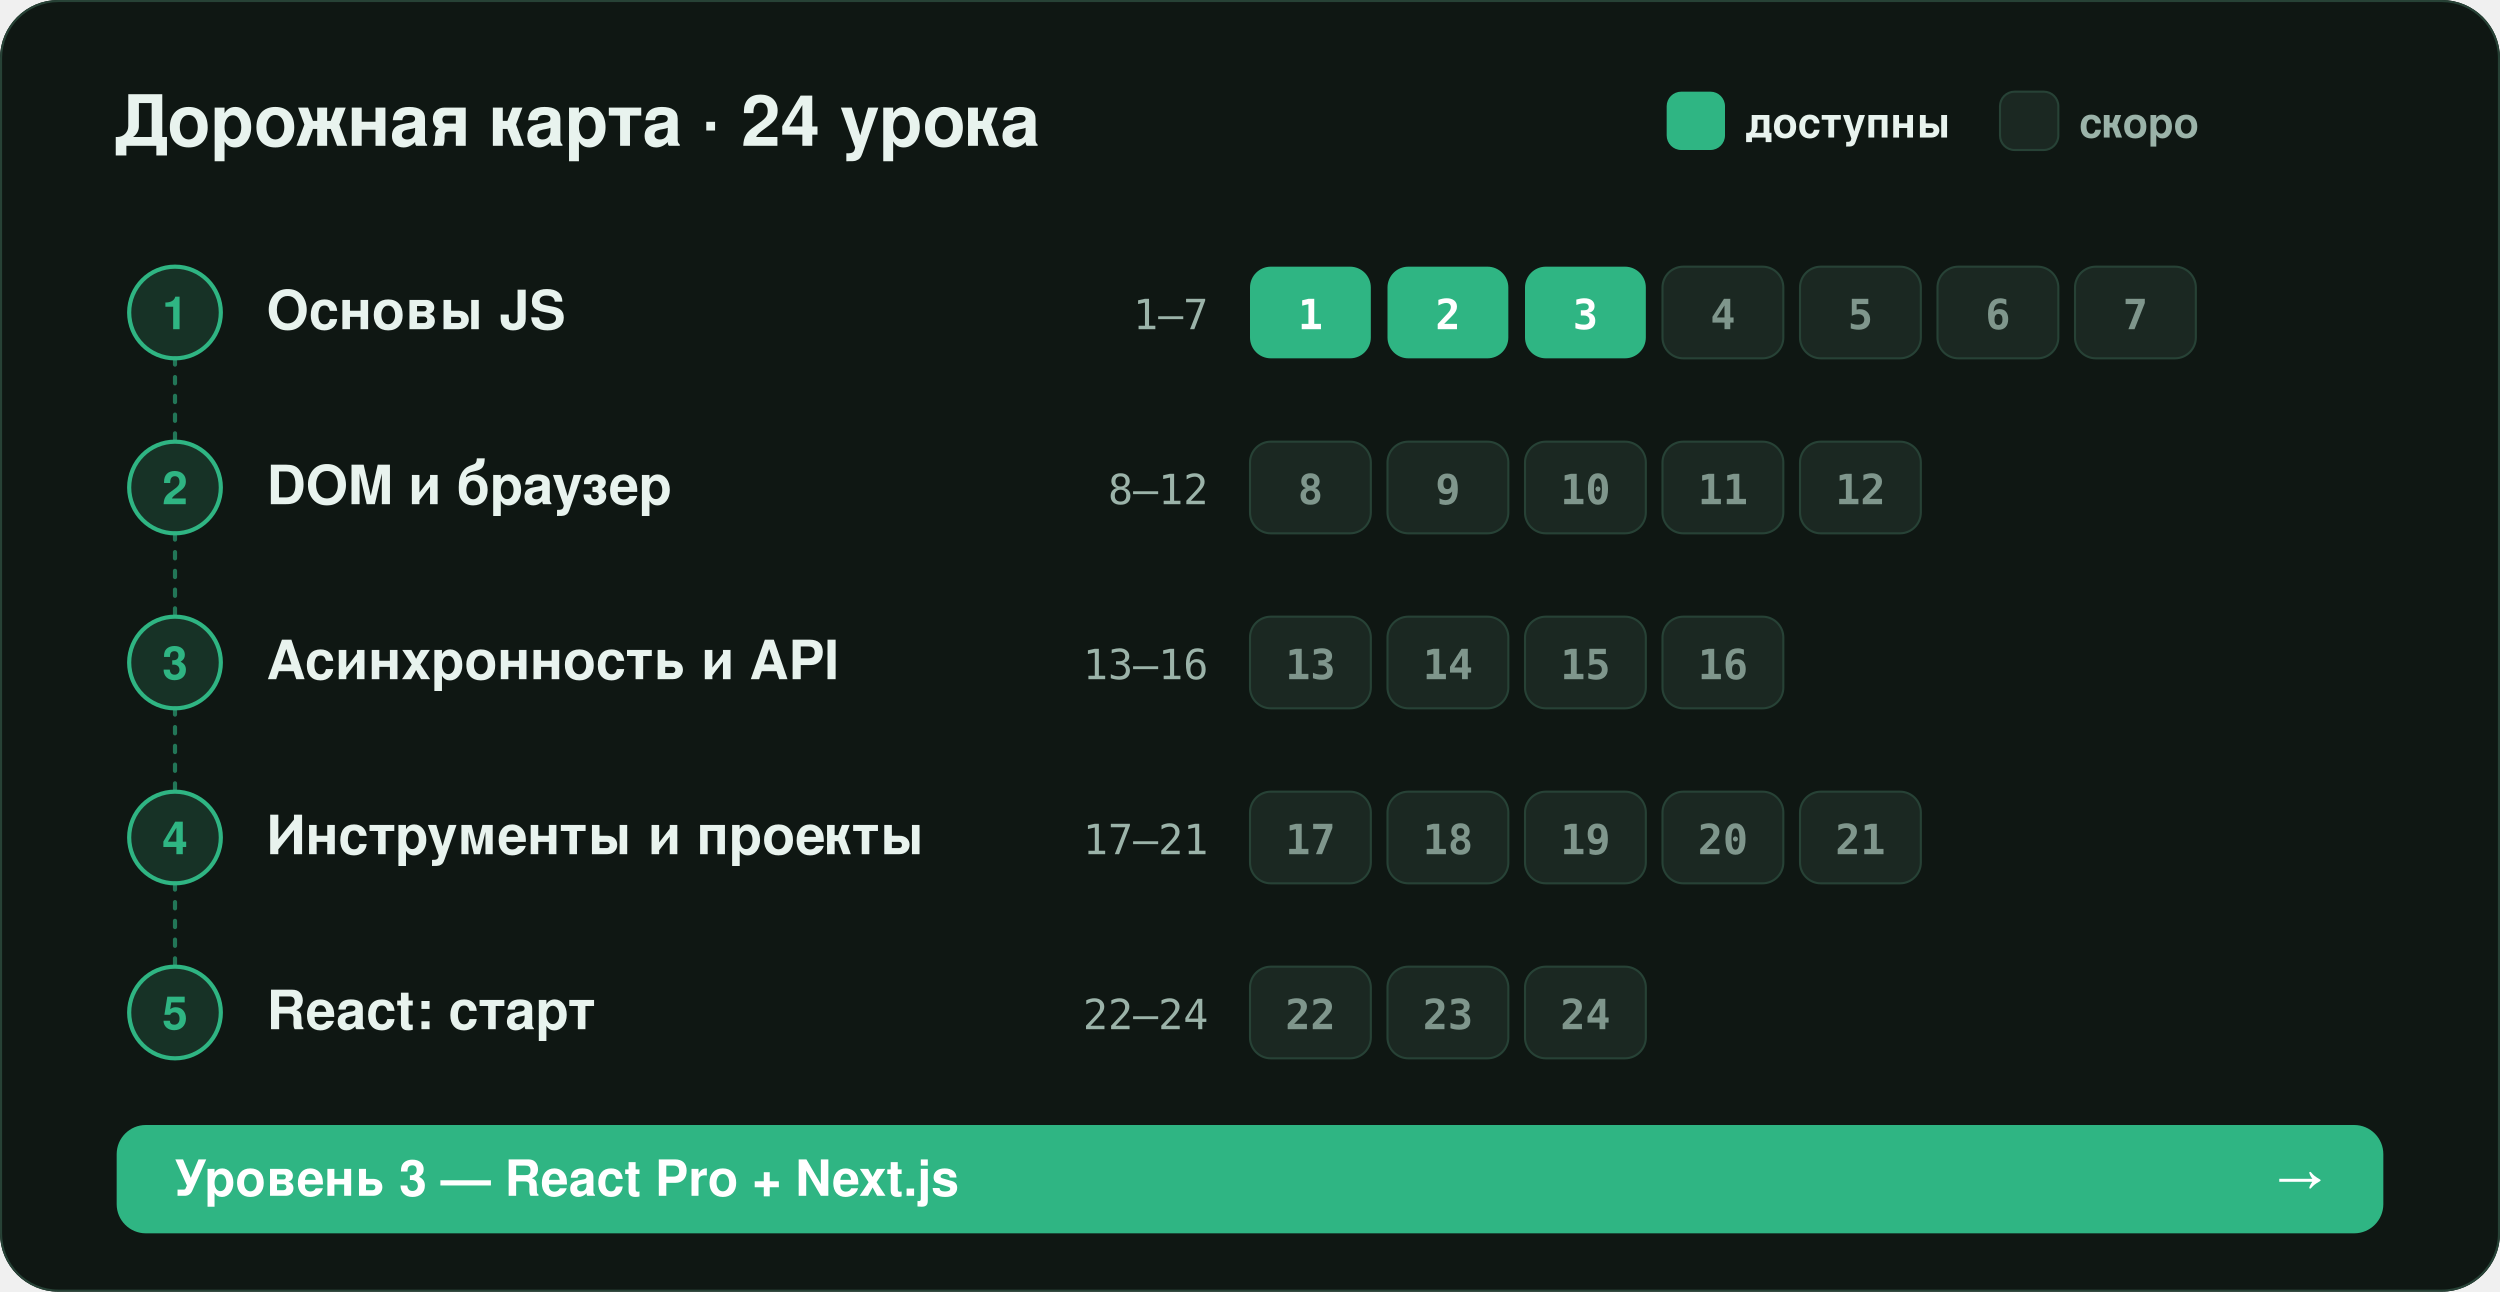
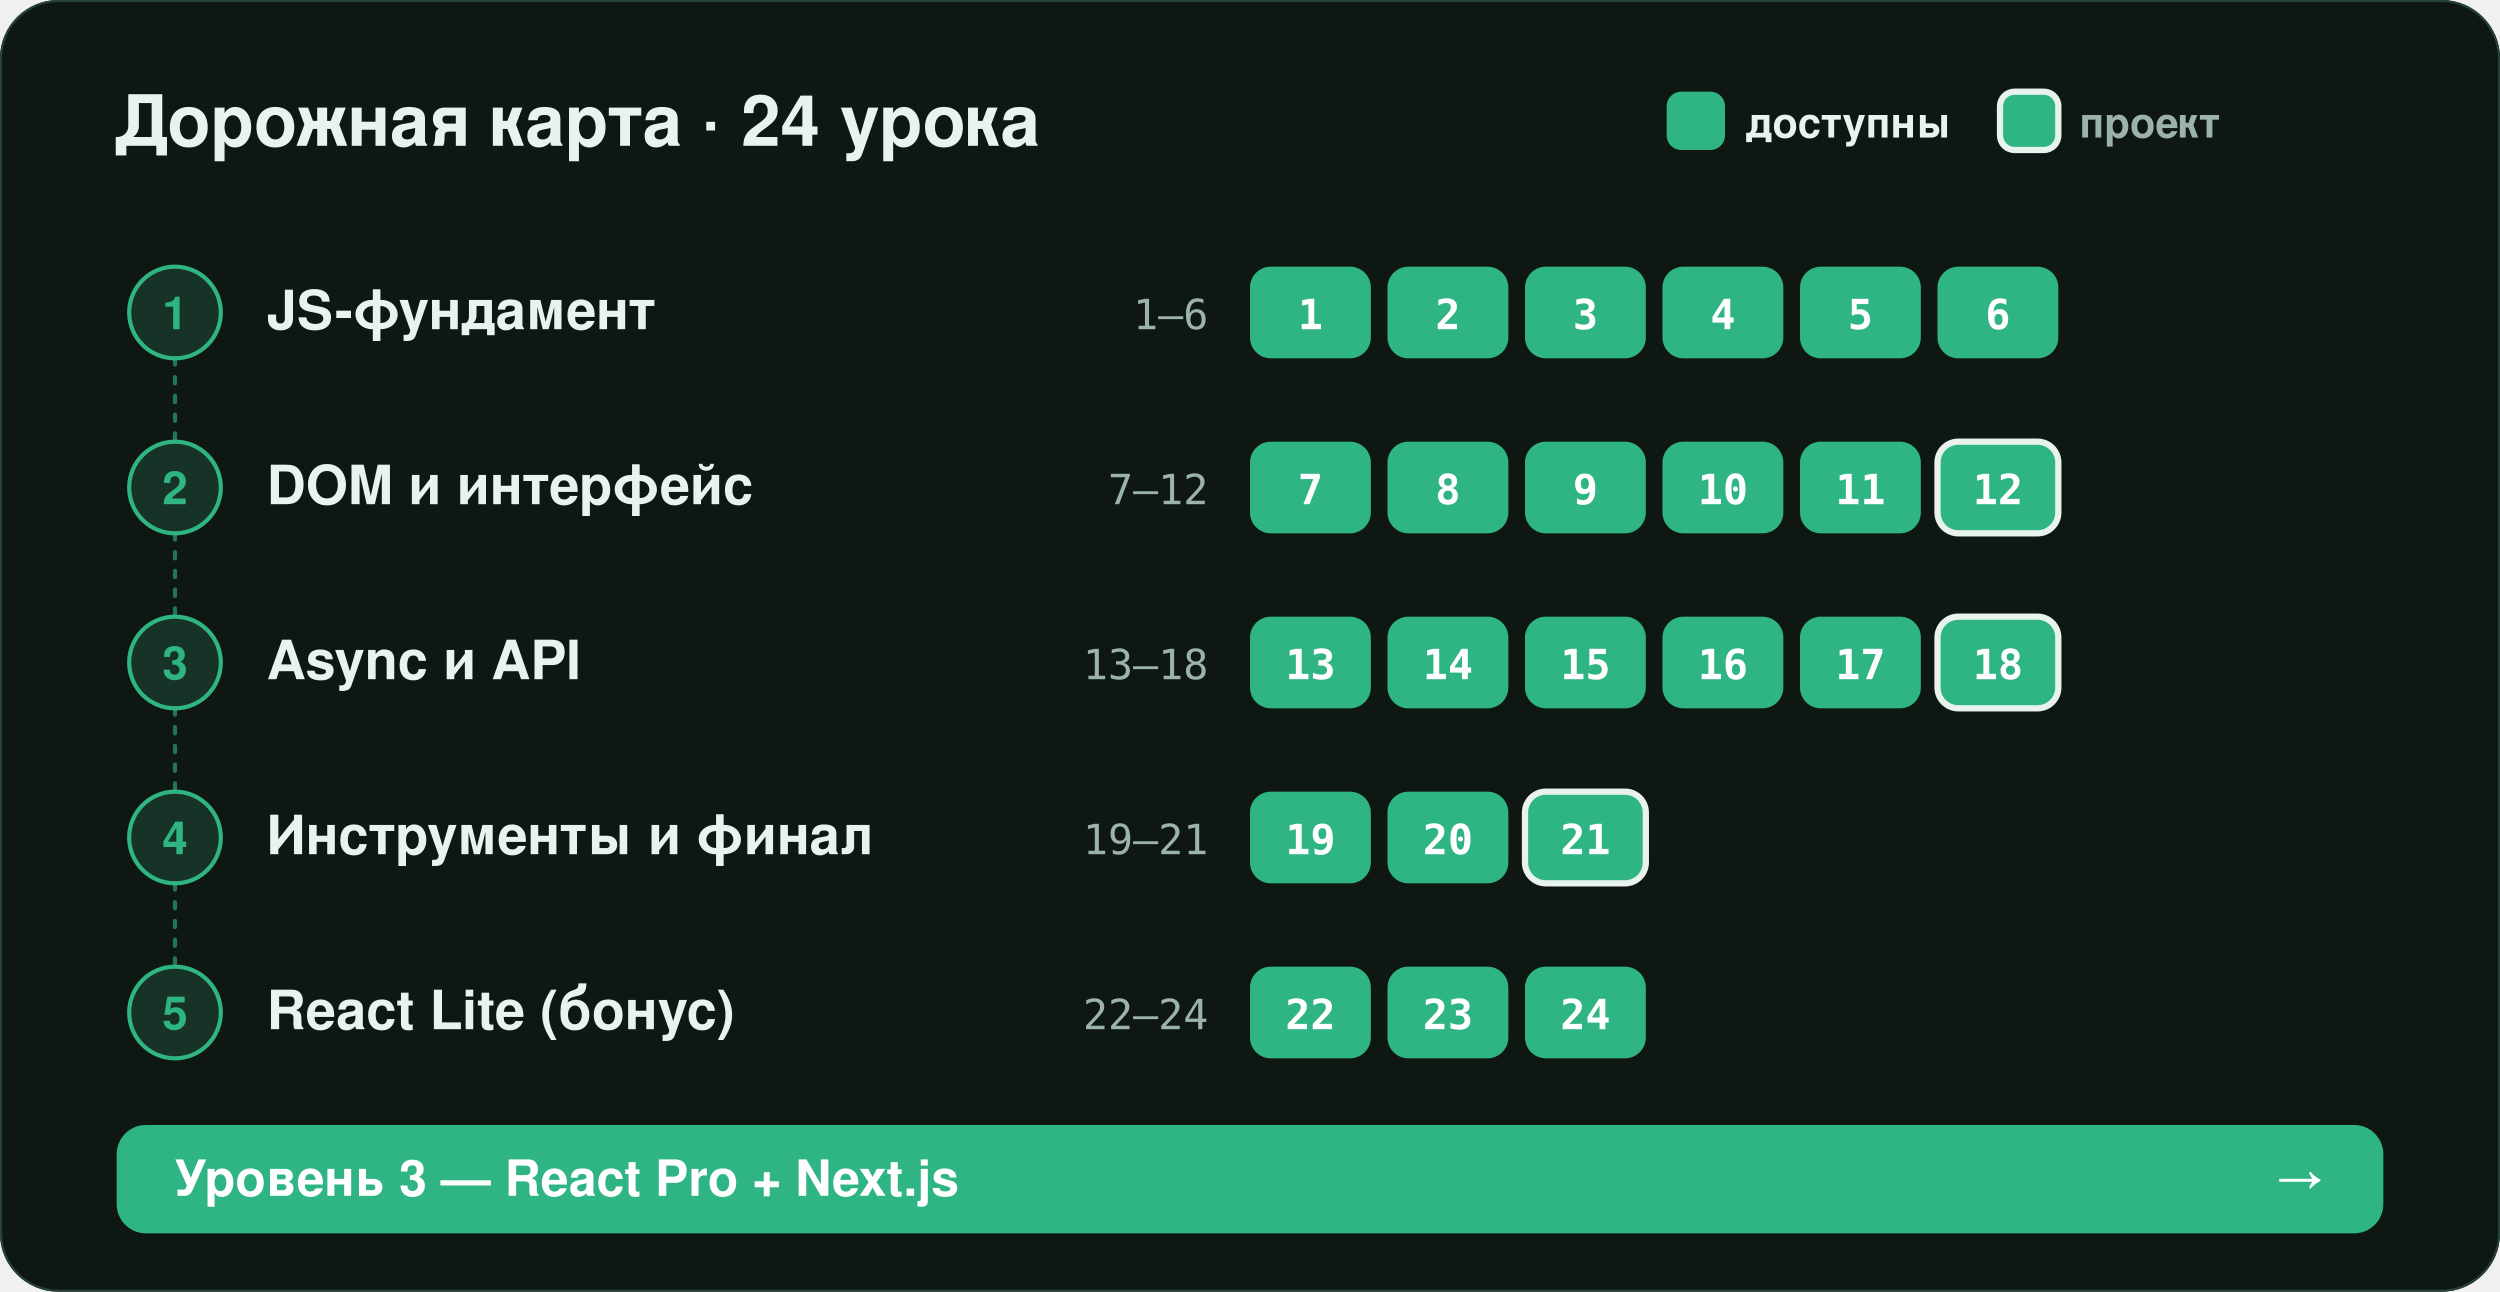
<svg xmlns="http://www.w3.org/2000/svg" viewBox="0 0 1200 620" width="1200" height="620" role="img" aria-labelledby="t d">
  <rect width="1200" height="620" rx="28" fill="#0f1713" />
  <rect x="0.5" y="0.5" width="1199" height="619" rx="27.5" fill="none" stroke="#274236" />
  <text x="56" y="70" font-family="Manrope, 'Segoe UI', -apple-system, system-ui, Helvetica, Arial, sans-serif" font-weight="800" font-size="34" fill="#e8f3ee">Дорожная карта · 24 урока</text>
  <rect x="800" y="44" width="28" height="28" rx="7" fill="#2fb583" />
  <text x="838" y="66" font-family="Manrope, 'Segoe UI', -apple-system, system-ui, Helvetica, Arial, sans-serif" font-weight="600" font-size="20" fill="#e8f3ee">доступны</text>
-   <rect x="960" y="44" width="28" height="28" rx="7" fill="#1b2822" stroke="#274236" />
-   <text x="998" y="66" font-family="Manrope, 'Segoe UI', -apple-system, system-ui, Helvetica, Arial, sans-serif" font-weight="600" font-size="20" fill="#9bb3a9">скоро</text>
+   <rect x="960" y="44" width="28" height="28" rx="7" fill="#2fb583" stroke="#e8f3ee" stroke-width="3" />
+   <text x="998" y="66" font-family="Manrope, 'Segoe UI', -apple-system, system-ui, Helvetica, Arial, sans-serif" font-weight="600" font-size="20" fill="#9bb3a9">проект</text>
  <circle cx="84" cy="150" r="22" fill="#173226" stroke="#2fb583" stroke-width="2" />
  <text x="84" y="158" text-anchor="middle" font-family="Manrope, 'Segoe UI', -apple-system, system-ui, Helvetica, Arial, sans-serif" font-weight="800" font-size="22" fill="#2fb583">1</text>
-   <text x="128" y="158" font-family="Manrope, 'Segoe UI', -apple-system, system-ui, Helvetica, Arial, sans-serif" font-weight="800" font-size="26" fill="#e8f3ee">Основы JS</text>
-   <text x="580" y="158" text-anchor="end" font-family="'JetBrains Mono', ui-monospace, SFMono-Regular, Menlo, Consolas, monospace" font-size="20" fill="#9bb3a9">1–7</text>
+   <text x="128" y="158" font-family="Manrope, 'Segoe UI', -apple-system, system-ui, Helvetica, Arial, sans-serif" font-weight="800" font-size="26" fill="#e8f3ee">JS-фундамент</text>
+   <text x="580" y="158" text-anchor="end" font-family="'JetBrains Mono', ui-monospace, SFMono-Regular, Menlo, Consolas, monospace" font-size="20" fill="#9bb3a9">1–6</text>
  <rect x="600" y="128" width="58" height="44" rx="10" fill="#2fb583" />
  <text x="629" y="158" text-anchor="middle" font-family="'JetBrains Mono', ui-monospace, SFMono-Regular, Menlo, Consolas, monospace" font-weight="700" font-size="20" fill="#fff">1</text>
  <rect x="666" y="128" width="58" height="44" rx="10" fill="#2fb583" />
  <text x="695" y="158" text-anchor="middle" font-family="'JetBrains Mono', ui-monospace, SFMono-Regular, Menlo, Consolas, monospace" font-weight="700" font-size="20" fill="#fff">2</text>
  <rect x="732" y="128" width="58" height="44" rx="10" fill="#2fb583" />
  <text x="761" y="158" text-anchor="middle" font-family="'JetBrains Mono', ui-monospace, SFMono-Regular, Menlo, Consolas, monospace" font-weight="700" font-size="20" fill="#fff">3</text>
-   <rect x="798" y="128" width="58" height="44" rx="10" fill="#1b2822" stroke="#274236" />
-   <text x="827" y="158" text-anchor="middle" font-family="'JetBrains Mono', ui-monospace, SFMono-Regular, Menlo, Consolas, monospace" font-weight="700" font-size="20" fill="#7f968c">4</text>
-   <rect x="864" y="128" width="58" height="44" rx="10" fill="#1b2822" stroke="#274236" />
-   <text x="893" y="158" text-anchor="middle" font-family="'JetBrains Mono', ui-monospace, SFMono-Regular, Menlo, Consolas, monospace" font-weight="700" font-size="20" fill="#7f968c">5</text>
-   <rect x="930" y="128" width="58" height="44" rx="10" fill="#1b2822" stroke="#274236" />
-   <text x="959" y="158" text-anchor="middle" font-family="'JetBrains Mono', ui-monospace, SFMono-Regular, Menlo, Consolas, monospace" font-weight="700" font-size="20" fill="#7f968c">6</text>
-   <rect x="996" y="128" width="58" height="44" rx="10" fill="#1b2822" stroke="#274236" />
-   <text x="1025" y="158" text-anchor="middle" font-family="'JetBrains Mono', ui-monospace, SFMono-Regular, Menlo, Consolas, monospace" font-weight="700" font-size="20" fill="#7f968c">7</text>
+   <rect x="798" y="128" width="58" height="44" rx="10" fill="#2fb583" />
+   <text x="827" y="158" text-anchor="middle" font-family="'JetBrains Mono', ui-monospace, SFMono-Regular, Menlo, Consolas, monospace" font-weight="700" font-size="20" fill="#fff">4</text>
+   <rect x="864" y="128" width="58" height="44" rx="10" fill="#2fb583" />
+   <text x="893" y="158" text-anchor="middle" font-family="'JetBrains Mono', ui-monospace, SFMono-Regular, Menlo, Consolas, monospace" font-weight="700" font-size="20" fill="#fff">5</text>
+   <rect x="930" y="128" width="58" height="44" rx="10" fill="#2fb583" />
+   <text x="959" y="158" text-anchor="middle" font-family="'JetBrains Mono', ui-monospace, SFMono-Regular, Menlo, Consolas, monospace" font-weight="700" font-size="20" fill="#fff">6</text>
  <path d="M84 172 V212" stroke="#2fb583" stroke-width="2" stroke-dasharray="3 6" stroke-linecap="round" opacity=".6" />
  <circle cx="84" cy="234" r="22" fill="#173226" stroke="#2fb583" stroke-width="2" />
  <text x="84" y="242" text-anchor="middle" font-family="Manrope, 'Segoe UI', -apple-system, system-ui, Helvetica, Arial, sans-serif" font-weight="800" font-size="22" fill="#2fb583">2</text>
-   <text x="128" y="242" font-family="Manrope, 'Segoe UI', -apple-system, system-ui, Helvetica, Arial, sans-serif" font-weight="800" font-size="26" fill="#e8f3ee">DOM и браузер</text>
-   <text x="580" y="242" text-anchor="end" font-family="'JetBrains Mono', ui-monospace, SFMono-Regular, Menlo, Consolas, monospace" font-size="20" fill="#9bb3a9">8–12</text>
-   <rect x="600" y="212" width="58" height="44" rx="10" fill="#1b2822" stroke="#274236" />
-   <text x="629" y="242" text-anchor="middle" font-family="'JetBrains Mono', ui-monospace, SFMono-Regular, Menlo, Consolas, monospace" font-weight="700" font-size="20" fill="#7f968c">8</text>
-   <rect x="666" y="212" width="58" height="44" rx="10" fill="#1b2822" stroke="#274236" />
-   <text x="695" y="242" text-anchor="middle" font-family="'JetBrains Mono', ui-monospace, SFMono-Regular, Menlo, Consolas, monospace" font-weight="700" font-size="20" fill="#7f968c">9</text>
-   <rect x="732" y="212" width="58" height="44" rx="10" fill="#1b2822" stroke="#274236" />
-   <text x="761" y="242" text-anchor="middle" font-family="'JetBrains Mono', ui-monospace, SFMono-Regular, Menlo, Consolas, monospace" font-weight="700" font-size="20" fill="#7f968c">10</text>
-   <rect x="798" y="212" width="58" height="44" rx="10" fill="#1b2822" stroke="#274236" />
-   <text x="827" y="242" text-anchor="middle" font-family="'JetBrains Mono', ui-monospace, SFMono-Regular, Menlo, Consolas, monospace" font-weight="700" font-size="20" fill="#7f968c">11</text>
-   <rect x="864" y="212" width="58" height="44" rx="10" fill="#1b2822" stroke="#274236" />
-   <text x="893" y="242" text-anchor="middle" font-family="'JetBrains Mono', ui-monospace, SFMono-Regular, Menlo, Consolas, monospace" font-weight="700" font-size="20" fill="#7f968c">12</text>
+   <text x="128" y="242" font-family="Manrope, 'Segoe UI', -apple-system, system-ui, Helvetica, Arial, sans-serif" font-weight="800" font-size="26" fill="#e8f3ee">DOM и интерфейс</text>
+   <text x="580" y="242" text-anchor="end" font-family="'JetBrains Mono', ui-monospace, SFMono-Regular, Menlo, Consolas, monospace" font-size="20" fill="#9bb3a9">7–12</text>
+   <rect x="600" y="212" width="58" height="44" rx="10" fill="#2fb583" />
+   <text x="629" y="242" text-anchor="middle" font-family="'JetBrains Mono', ui-monospace, SFMono-Regular, Menlo, Consolas, monospace" font-weight="700" font-size="20" fill="#fff">7</text>
+   <rect x="666" y="212" width="58" height="44" rx="10" fill="#2fb583" />
+   <text x="695" y="242" text-anchor="middle" font-family="'JetBrains Mono', ui-monospace, SFMono-Regular, Menlo, Consolas, monospace" font-weight="700" font-size="20" fill="#fff">8</text>
+   <rect x="732" y="212" width="58" height="44" rx="10" fill="#2fb583" />
+   <text x="761" y="242" text-anchor="middle" font-family="'JetBrains Mono', ui-monospace, SFMono-Regular, Menlo, Consolas, monospace" font-weight="700" font-size="20" fill="#fff">9</text>
+   <rect x="798" y="212" width="58" height="44" rx="10" fill="#2fb583" />
+   <text x="827" y="242" text-anchor="middle" font-family="'JetBrains Mono', ui-monospace, SFMono-Regular, Menlo, Consolas, monospace" font-weight="700" font-size="20" fill="#fff">10</text>
+   <rect x="864" y="212" width="58" height="44" rx="10" fill="#2fb583" />
+   <text x="893" y="242" text-anchor="middle" font-family="'JetBrains Mono', ui-monospace, SFMono-Regular, Menlo, Consolas, monospace" font-weight="700" font-size="20" fill="#fff">11</text>
+   <rect x="930" y="212" width="58" height="44" rx="10" fill="#2fb583" stroke="#e8f3ee" stroke-width="3" />
+   <text x="959" y="242" text-anchor="middle" font-family="'JetBrains Mono', ui-monospace, SFMono-Regular, Menlo, Consolas, monospace" font-weight="700" font-size="20" fill="#fff">12</text>
  <path d="M84 256 V296" stroke="#2fb583" stroke-width="2" stroke-dasharray="3 6" stroke-linecap="round" opacity=".6" />
  <circle cx="84" cy="318" r="22" fill="#173226" stroke="#2fb583" stroke-width="2" />
  <text x="84" y="326" text-anchor="middle" font-family="Manrope, 'Segoe UI', -apple-system, system-ui, Helvetica, Arial, sans-serif" font-weight="800" font-size="22" fill="#2fb583">3</text>
-   <text x="128" y="326" font-family="Manrope, 'Segoe UI', -apple-system, system-ui, Helvetica, Arial, sans-serif" font-weight="800" font-size="26" fill="#e8f3ee">Асинхронность и API</text>
-   <text x="580" y="326" text-anchor="end" font-family="'JetBrains Mono', ui-monospace, SFMono-Regular, Menlo, Consolas, monospace" font-size="20" fill="#9bb3a9">13–16</text>
-   <rect x="600" y="296" width="58" height="44" rx="10" fill="#1b2822" stroke="#274236" />
-   <text x="629" y="326" text-anchor="middle" font-family="'JetBrains Mono', ui-monospace, SFMono-Regular, Menlo, Consolas, monospace" font-weight="700" font-size="20" fill="#7f968c">13</text>
-   <rect x="666" y="296" width="58" height="44" rx="10" fill="#1b2822" stroke="#274236" />
-   <text x="695" y="326" text-anchor="middle" font-family="'JetBrains Mono', ui-monospace, SFMono-Regular, Menlo, Consolas, monospace" font-weight="700" font-size="20" fill="#7f968c">14</text>
-   <rect x="732" y="296" width="58" height="44" rx="10" fill="#1b2822" stroke="#274236" />
-   <text x="761" y="326" text-anchor="middle" font-family="'JetBrains Mono', ui-monospace, SFMono-Regular, Menlo, Consolas, monospace" font-weight="700" font-size="20" fill="#7f968c">15</text>
-   <rect x="798" y="296" width="58" height="44" rx="10" fill="#1b2822" stroke="#274236" />
-   <text x="827" y="326" text-anchor="middle" font-family="'JetBrains Mono', ui-monospace, SFMono-Regular, Menlo, Consolas, monospace" font-weight="700" font-size="20" fill="#7f968c">16</text>
+   <text x="128" y="326" font-family="Manrope, 'Segoe UI', -apple-system, system-ui, Helvetica, Arial, sans-serif" font-weight="800" font-size="26" fill="#e8f3ee">Async и API</text>
+   <text x="580" y="326" text-anchor="end" font-family="'JetBrains Mono', ui-monospace, SFMono-Regular, Menlo, Consolas, monospace" font-size="20" fill="#9bb3a9">13–18</text>
+   <rect x="600" y="296" width="58" height="44" rx="10" fill="#2fb583" />
+   <text x="629" y="326" text-anchor="middle" font-family="'JetBrains Mono', ui-monospace, SFMono-Regular, Menlo, Consolas, monospace" font-weight="700" font-size="20" fill="#fff">13</text>
+   <rect x="666" y="296" width="58" height="44" rx="10" fill="#2fb583" />
+   <text x="695" y="326" text-anchor="middle" font-family="'JetBrains Mono', ui-monospace, SFMono-Regular, Menlo, Consolas, monospace" font-weight="700" font-size="20" fill="#fff">14</text>
+   <rect x="732" y="296" width="58" height="44" rx="10" fill="#2fb583" />
+   <text x="761" y="326" text-anchor="middle" font-family="'JetBrains Mono', ui-monospace, SFMono-Regular, Menlo, Consolas, monospace" font-weight="700" font-size="20" fill="#fff">15</text>
+   <rect x="798" y="296" width="58" height="44" rx="10" fill="#2fb583" />
+   <text x="827" y="326" text-anchor="middle" font-family="'JetBrains Mono', ui-monospace, SFMono-Regular, Menlo, Consolas, monospace" font-weight="700" font-size="20" fill="#fff">16</text>
+   <rect x="864" y="296" width="58" height="44" rx="10" fill="#2fb583" />
+   <text x="893" y="326" text-anchor="middle" font-family="'JetBrains Mono', ui-monospace, SFMono-Regular, Menlo, Consolas, monospace" font-weight="700" font-size="20" fill="#fff">17</text>
+   <rect x="930" y="296" width="58" height="44" rx="10" fill="#2fb583" stroke="#e8f3ee" stroke-width="3" />
+   <text x="959" y="326" text-anchor="middle" font-family="'JetBrains Mono', ui-monospace, SFMono-Regular, Menlo, Consolas, monospace" font-weight="700" font-size="20" fill="#fff">18</text>
  <path d="M84 340 V380" stroke="#2fb583" stroke-width="2" stroke-dasharray="3 6" stroke-linecap="round" opacity=".6" />
  <circle cx="84" cy="402" r="22" fill="#173226" stroke="#2fb583" stroke-width="2" />
  <text x="84" y="410" text-anchor="middle" font-family="Manrope, 'Segoe UI', -apple-system, system-ui, Helvetica, Arial, sans-serif" font-weight="800" font-size="22" fill="#2fb583">4</text>
-   <text x="128" y="410" font-family="Manrope, 'Segoe UI', -apple-system, system-ui, Helvetica, Arial, sans-serif" font-weight="800" font-size="26" fill="#e8f3ee">Инструменты и проекты</text>
-   <text x="580" y="410" text-anchor="end" font-family="'JetBrains Mono', ui-monospace, SFMono-Regular, Menlo, Consolas, monospace" font-size="20" fill="#9bb3a9">17–21</text>
-   <rect x="600" y="380" width="58" height="44" rx="10" fill="#1b2822" stroke="#274236" />
-   <text x="629" y="410" text-anchor="middle" font-family="'JetBrains Mono', ui-monospace, SFMono-Regular, Menlo, Consolas, monospace" font-weight="700" font-size="20" fill="#7f968c">17</text>
-   <rect x="666" y="380" width="58" height="44" rx="10" fill="#1b2822" stroke="#274236" />
-   <text x="695" y="410" text-anchor="middle" font-family="'JetBrains Mono', ui-monospace, SFMono-Regular, Menlo, Consolas, monospace" font-weight="700" font-size="20" fill="#7f968c">18</text>
-   <rect x="732" y="380" width="58" height="44" rx="10" fill="#1b2822" stroke="#274236" />
-   <text x="761" y="410" text-anchor="middle" font-family="'JetBrains Mono', ui-monospace, SFMono-Regular, Menlo, Consolas, monospace" font-weight="700" font-size="20" fill="#7f968c">19</text>
-   <rect x="798" y="380" width="58" height="44" rx="10" fill="#1b2822" stroke="#274236" />
-   <text x="827" y="410" text-anchor="middle" font-family="'JetBrains Mono', ui-monospace, SFMono-Regular, Menlo, Consolas, monospace" font-weight="700" font-size="20" fill="#7f968c">20</text>
-   <rect x="864" y="380" width="58" height="44" rx="10" fill="#1b2822" stroke="#274236" />
-   <text x="893" y="410" text-anchor="middle" font-family="'JetBrains Mono', ui-monospace, SFMono-Regular, Menlo, Consolas, monospace" font-weight="700" font-size="20" fill="#7f968c">21</text>
+   <text x="128" y="410" font-family="Manrope, 'Segoe UI', -apple-system, system-ui, Helvetica, Arial, sans-serif" font-weight="800" font-size="26" fill="#e8f3ee">Инструменты и финал</text>
+   <text x="580" y="410" text-anchor="end" font-family="'JetBrains Mono', ui-monospace, SFMono-Regular, Menlo, Consolas, monospace" font-size="20" fill="#9bb3a9">19–21</text>
+   <rect x="600" y="380" width="58" height="44" rx="10" fill="#2fb583" />
+   <text x="629" y="410" text-anchor="middle" font-family="'JetBrains Mono', ui-monospace, SFMono-Regular, Menlo, Consolas, monospace" font-weight="700" font-size="20" fill="#fff">19</text>
+   <rect x="666" y="380" width="58" height="44" rx="10" fill="#2fb583" />
+   <text x="695" y="410" text-anchor="middle" font-family="'JetBrains Mono', ui-monospace, SFMono-Regular, Menlo, Consolas, monospace" font-weight="700" font-size="20" fill="#fff">20</text>
+   <rect x="732" y="380" width="58" height="44" rx="10" fill="#2fb583" stroke="#e8f3ee" stroke-width="3" />
+   <text x="761" y="410" text-anchor="middle" font-family="'JetBrains Mono', ui-monospace, SFMono-Regular, Menlo, Consolas, monospace" font-weight="700" font-size="20" fill="#fff">21</text>
  <path d="M84 424 V464" stroke="#2fb583" stroke-width="2" stroke-dasharray="3 6" stroke-linecap="round" opacity=".6" />
  <circle cx="84" cy="486" r="22" fill="#173226" stroke="#2fb583" stroke-width="2" />
  <text x="84" y="494" text-anchor="middle" font-family="Manrope, 'Segoe UI', -apple-system, system-ui, Helvetica, Arial, sans-serif" font-weight="800" font-size="22" fill="#2fb583">5</text>
-   <text x="128" y="494" font-family="Manrope, 'Segoe UI', -apple-system, system-ui, Helvetica, Arial, sans-serif" font-weight="800" font-size="26" fill="#e8f3ee">React: старт</text>
+   <text x="128" y="494" font-family="Manrope, 'Segoe UI', -apple-system, system-ui, Helvetica, Arial, sans-serif" font-weight="800" font-size="26" fill="#e8f3ee">React Lite (бонус)</text>
  <text x="580" y="494" text-anchor="end" font-family="'JetBrains Mono', ui-monospace, SFMono-Regular, Menlo, Consolas, monospace" font-size="20" fill="#9bb3a9">22–24</text>
-   <rect x="600" y="464" width="58" height="44" rx="10" fill="#1b2822" stroke="#274236" />
-   <text x="629" y="494" text-anchor="middle" font-family="'JetBrains Mono', ui-monospace, SFMono-Regular, Menlo, Consolas, monospace" font-weight="700" font-size="20" fill="#7f968c">22</text>
-   <rect x="666" y="464" width="58" height="44" rx="10" fill="#1b2822" stroke="#274236" />
-   <text x="695" y="494" text-anchor="middle" font-family="'JetBrains Mono', ui-monospace, SFMono-Regular, Menlo, Consolas, monospace" font-weight="700" font-size="20" fill="#7f968c">23</text>
-   <rect x="732" y="464" width="58" height="44" rx="10" fill="#1b2822" stroke="#274236" />
-   <text x="761" y="494" text-anchor="middle" font-family="'JetBrains Mono', ui-monospace, SFMono-Regular, Menlo, Consolas, monospace" font-weight="700" font-size="20" fill="#7f968c">24</text>
+   <rect x="600" y="464" width="58" height="44" rx="10" fill="#2fb583" />
+   <text x="629" y="494" text-anchor="middle" font-family="'JetBrains Mono', ui-monospace, SFMono-Regular, Menlo, Consolas, monospace" font-weight="700" font-size="20" fill="#fff">22</text>
+   <rect x="666" y="464" width="58" height="44" rx="10" fill="#2fb583" />
+   <text x="695" y="494" text-anchor="middle" font-family="'JetBrains Mono', ui-monospace, SFMono-Regular, Menlo, Consolas, monospace" font-weight="700" font-size="20" fill="#fff">23</text>
+   <rect x="732" y="464" width="58" height="44" rx="10" fill="#2fb583" />
+   <text x="761" y="494" text-anchor="middle" font-family="'JetBrains Mono', ui-monospace, SFMono-Regular, Menlo, Consolas, monospace" font-weight="700" font-size="20" fill="#fff">24</text>
  <rect x="56" y="540" width="1088" height="52" rx="14" fill="#2fb583" />
  <text x="84" y="574" font-family="Manrope, 'Segoe UI', -apple-system, system-ui, Helvetica, Arial, sans-serif" font-weight="800" font-size="24" fill="#fff">Уровень 3 — React Pro + Next.js</text>
  <text x="1116" y="574" text-anchor="end" font-family="Manrope, 'Segoe UI', -apple-system, system-ui, Helvetica, Arial, sans-serif" font-weight="700" font-size="24" fill="#fff">→</text>
</svg>
